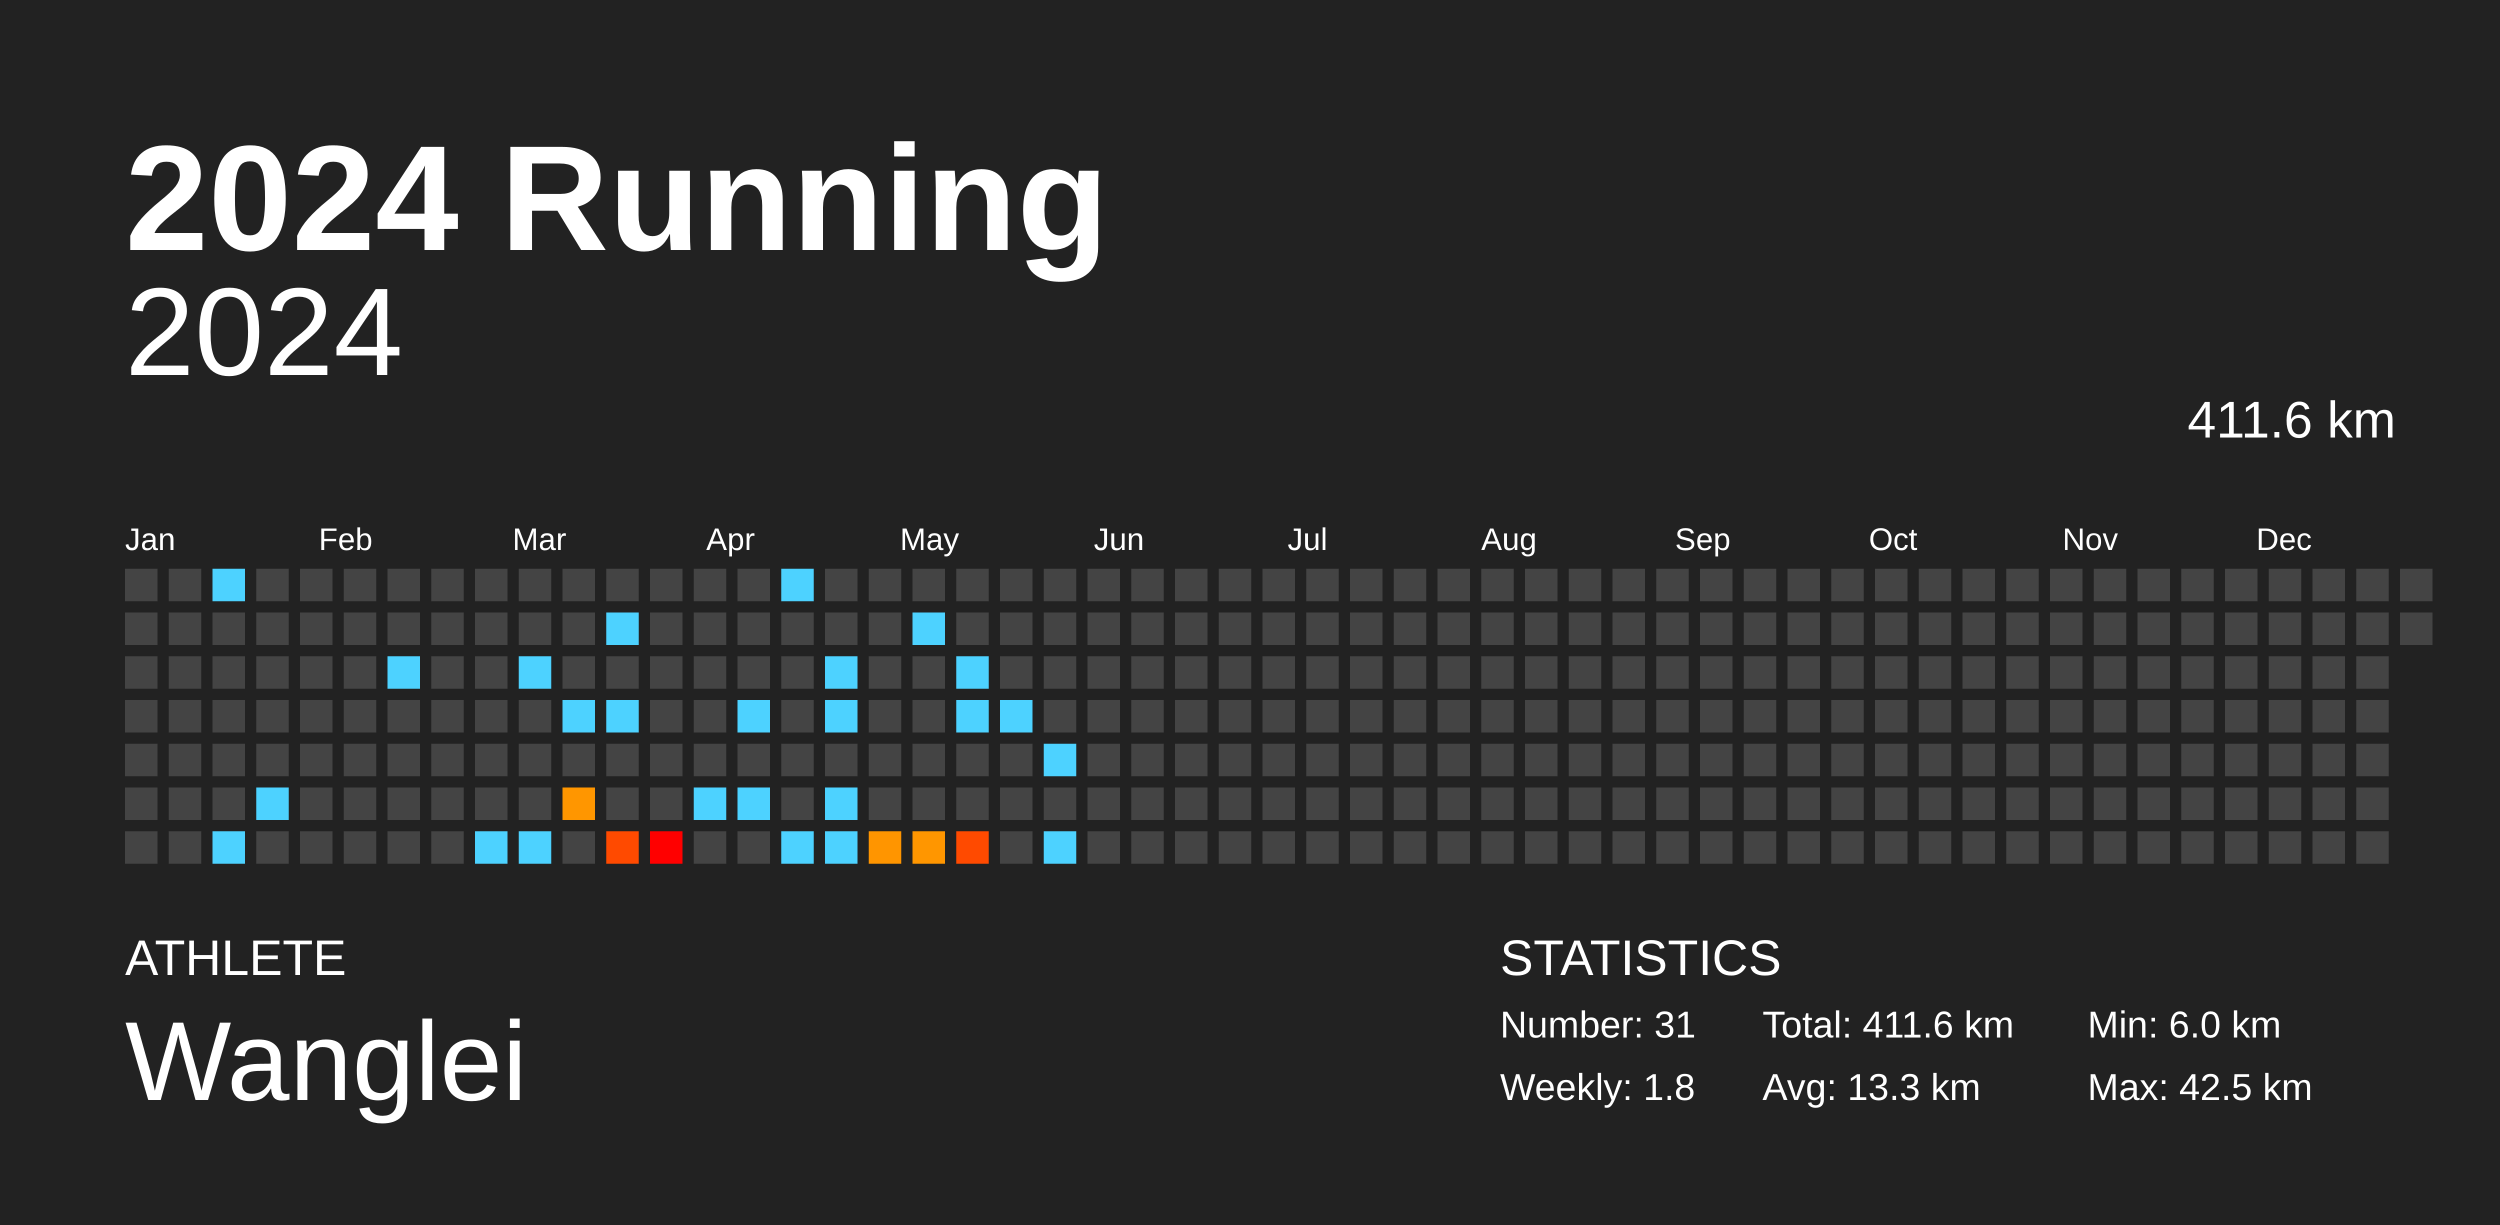
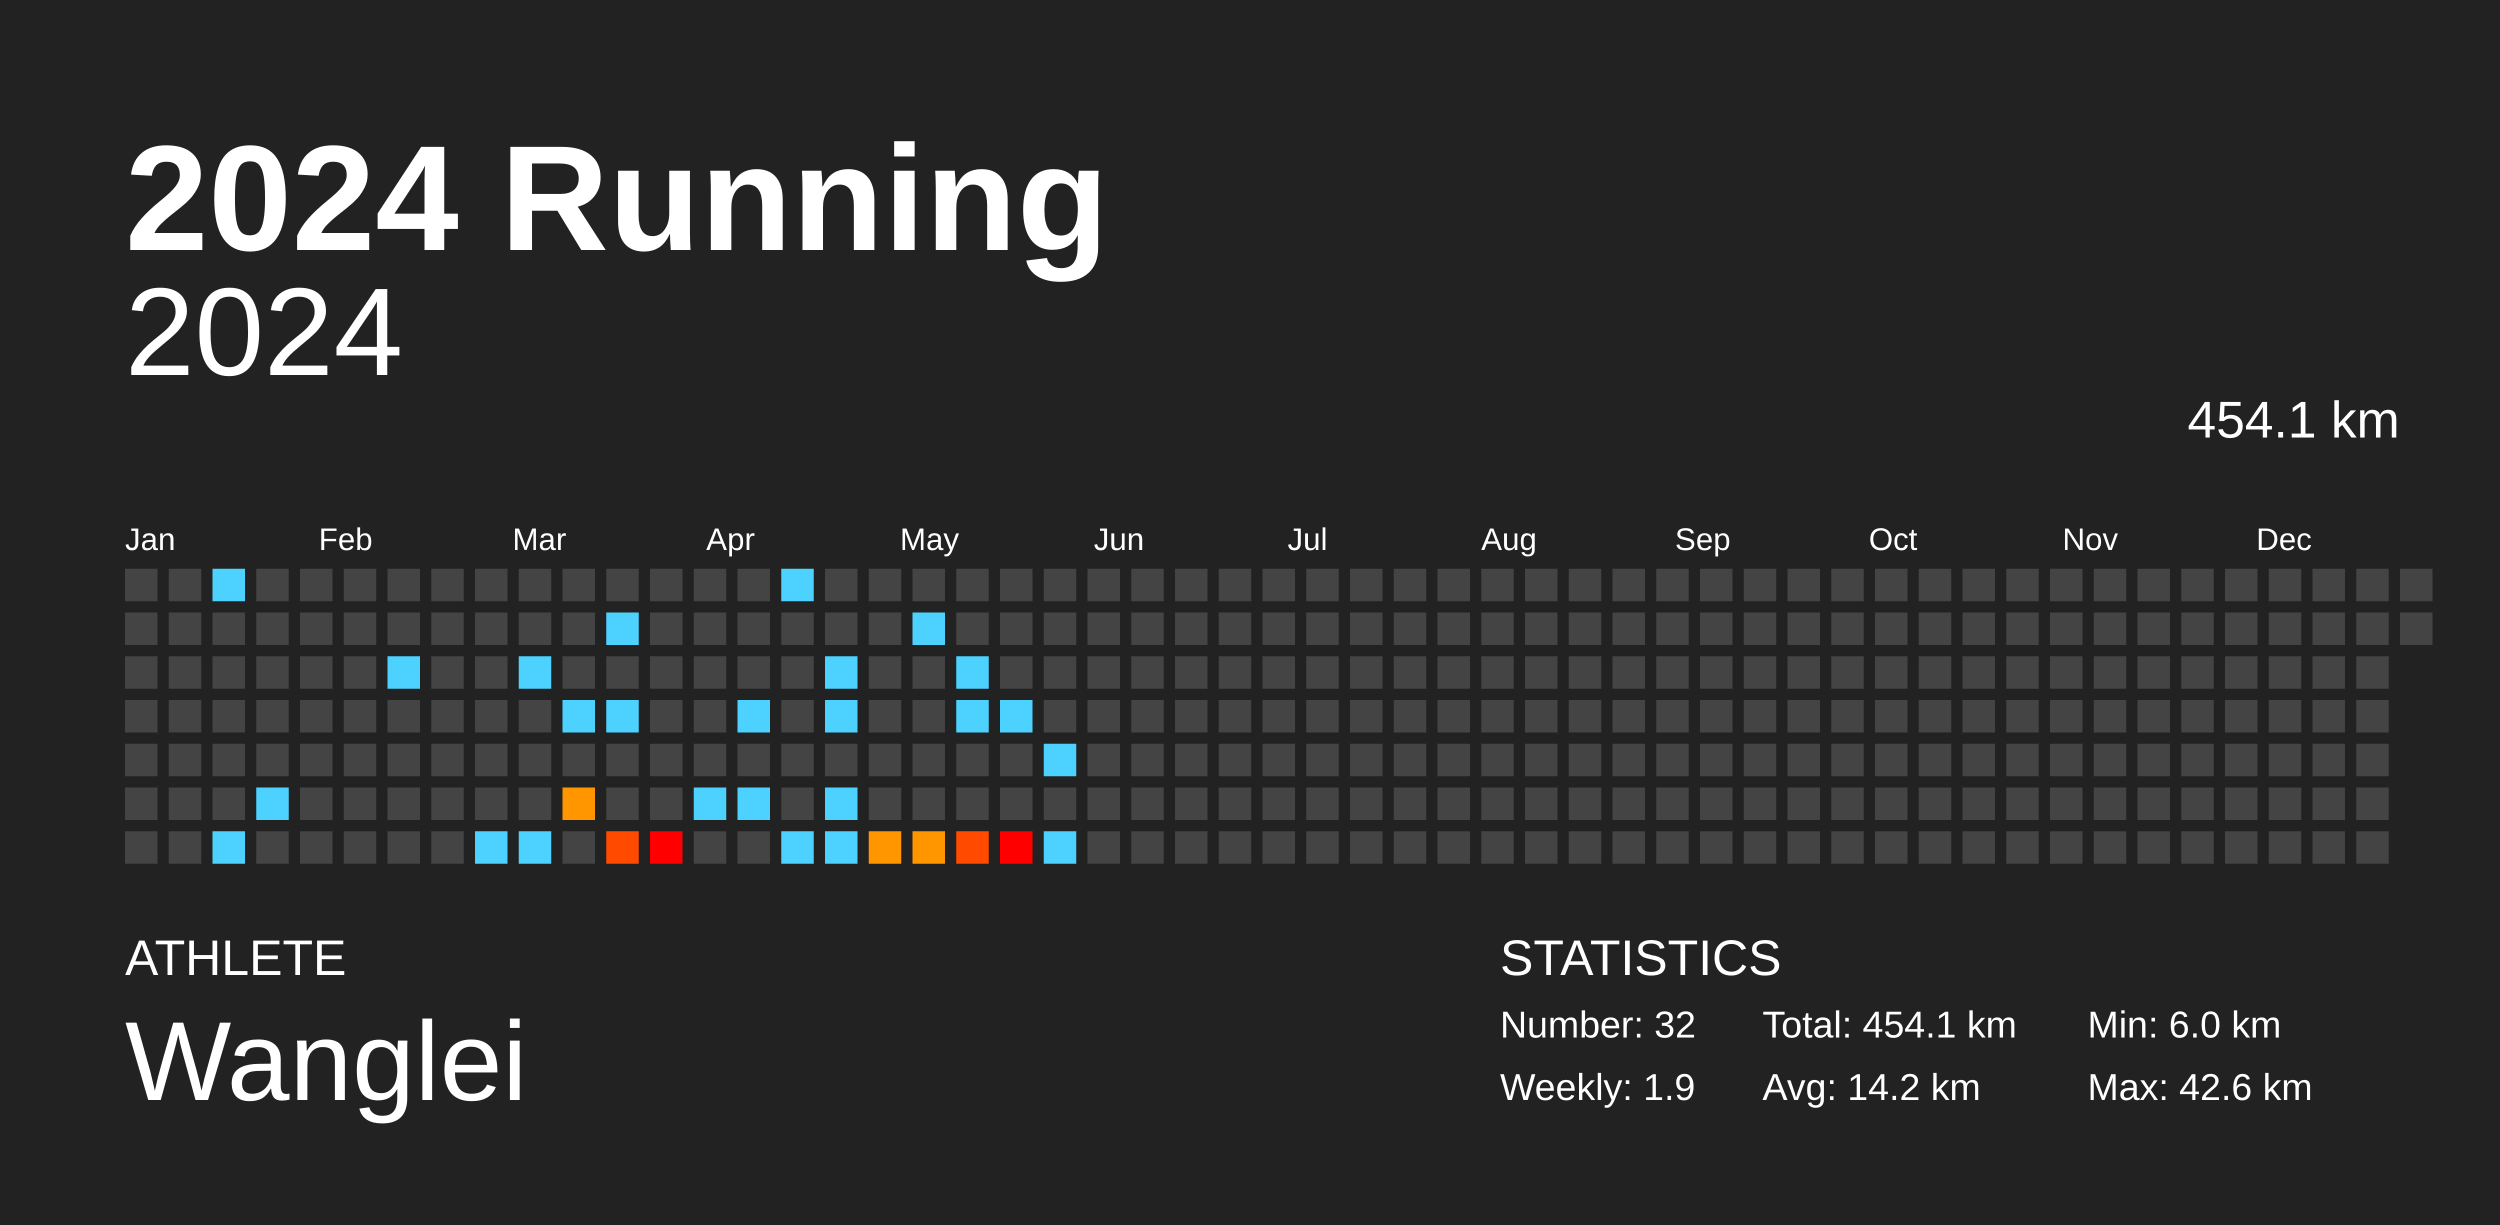
<svg xmlns="http://www.w3.org/2000/svg" baseProfile="full" height="98mm" version="1.1" viewBox="0,0,200,98" width="200mm">
  <defs />
  <rect fill="#222222" height="98" width="200" x="0" y="0" />
  <text fill="#FFFFFF" style="font-size:12px; font-family:Arial; font-weight:bold;" x="10" y="20">2024 Running</text>
  <text fill="#FFFFFF" style="font-size:4px; font-family:Arial" x="10" y="78">ATHLETE</text>
  <text fill="#FFFFFF" style="font-size:9px; font-family:Arial" x="10" y="88">Wanglei</text>
  <text fill="#FFFFFF" style="font-size:4px; font-family:Arial" x="120" y="78">STATISTICS</text>
-   <text fill="#FFFFFF" style="font-size:3px; font-family:Arial" x="120" y="83">Number: 31</text>
-   <text fill="#FFFFFF" style="font-size:3px; font-family:Arial" x="120" y="88">Weekly: 1.8</text>
-   <text fill="#FFFFFF" style="font-size:3px; font-family:Arial" x="141" y="83">Total: 411.6 km</text>
-   <text fill="#FFFFFF" style="font-size:3px; font-family:Arial" x="141" y="88">Avg: 13.3 km</text>
+   <text fill="#FFFFFF" style="font-size:3px; font-family:Arial" x="120" y="83">Number: 32</text>
+   <text fill="#FFFFFF" style="font-size:3px; font-family:Arial" x="120" y="88">Weekly: 1.9</text>
+   <text fill="#FFFFFF" style="font-size:3px; font-family:Arial" x="141" y="83">Total: 454.1 km</text>
+   <text fill="#FFFFFF" style="font-size:3px; font-family:Arial" x="141" y="88">Avg: 14.2 km</text>
  <text fill="#FFFFFF" style="font-size:3px; font-family:Arial" x="167" y="83">Min: 6.0 km</text>
-   <text fill="#FFFFFF" style="font-size:3px; font-family:Arial" x="167" y="88">Max: 42.5 km</text>
+   <text fill="#FFFFFF" style="font-size:3px; font-family:Arial" x="167" y="88">Max: 42.6 km</text>
  <text alignment-baseline="hanging" fill="#FFFFFF" style="font-size:10.0px; font-family:Arial;" x="10" y="30">2024</text>
-   <text alignment-baseline="hanging" fill="#FFFFFF" style="font-size:4.125px; font-family:Arial;" x="175" y="35">411.6 km</text>
+   <text alignment-baseline="hanging" fill="#FFFFFF" style="font-size:4.125px; font-family:Arial;" x="175" y="35">454.1 km</text>
  <text fill="#FFFFFF" style="font-size:2.5px; font-family:Arial" x="10.0" y="44">Jan</text>
  <text fill="#FFFFFF" style="font-size:2.5px; font-family:Arial" x="25.5" y="44">Feb</text>
  <text fill="#FFFFFF" style="font-size:2.5px; font-family:Arial" x="41.0" y="44">Mar</text>
  <text fill="#FFFFFF" style="font-size:2.5px; font-family:Arial" x="56.5" y="44">Apr</text>
  <text fill="#FFFFFF" style="font-size:2.5px; font-family:Arial" x="72.0" y="44">May</text>
  <text fill="#FFFFFF" style="font-size:2.5px; font-family:Arial" x="87.5" y="44">Jun</text>
  <text fill="#FFFFFF" style="font-size:2.5px; font-family:Arial" x="103.0" y="44">Jul</text>
  <text fill="#FFFFFF" style="font-size:2.5px; font-family:Arial" x="118.5" y="44">Aug</text>
  <text fill="#FFFFFF" style="font-size:2.5px; font-family:Arial" x="134.0" y="44">Sep</text>
  <text fill="#FFFFFF" style="font-size:2.5px; font-family:Arial" x="149.5" y="44">Oct</text>
  <text fill="#FFFFFF" style="font-size:2.5px; font-family:Arial" x="165.0" y="44">Nov</text>
  <text fill="#FFFFFF" style="font-size:2.5px; font-family:Arial" x="180.5" y="44">Dec</text>
  <rect fill="#444444" height="2.6" width="2.6" x="10.0" y="45.5" />
  <rect fill="#444444" height="2.6" width="2.6" x="10.0" y="49.0" />
  <rect fill="#444444" height="2.6" width="2.6" x="10.0" y="52.5" />
  <rect fill="#444444" height="2.6" width="2.6" x="10.0" y="56.0" />
  <rect fill="#444444" height="2.6" width="2.6" x="10.0" y="59.5" />
  <rect fill="#444444" height="2.6" width="2.6" x="10.0" y="63.0" />
  <rect fill="#444444" height="2.6" width="2.6" x="10.0" y="66.5" />
  <rect fill="#444444" height="2.6" width="2.6" x="13.5" y="45.5" />
  <rect fill="#444444" height="2.6" width="2.6" x="13.5" y="49.0" />
  <rect fill="#444444" height="2.6" width="2.6" x="13.5" y="52.5" />
  <rect fill="#444444" height="2.6" width="2.6" x="13.5" y="56.0" />
  <rect fill="#444444" height="2.6" width="2.6" x="13.5" y="59.5" />
  <rect fill="#444444" height="2.6" width="2.6" x="13.5" y="63.0" />
  <rect fill="#444444" height="2.6" width="2.6" x="13.5" y="66.5" />
  <rect fill="#4dd2ff" height="2.6" width="2.6" x="17.0" y="45.5" />
  <rect fill="#444444" height="2.6" width="2.6" x="17.0" y="49.0" />
  <rect fill="#444444" height="2.6" width="2.6" x="17.0" y="52.5" />
  <rect fill="#444444" height="2.6" width="2.6" x="17.0" y="56.0" />
  <rect fill="#444444" height="2.6" width="2.6" x="17.0" y="59.5" />
  <rect fill="#444444" height="2.6" width="2.6" x="17.0" y="63.0" />
  <rect fill="#4dd2ff" height="2.6" width="2.6" x="17.0" y="66.5" />
  <rect fill="#444444" height="2.6" width="2.6" x="20.5" y="45.5" />
  <rect fill="#444444" height="2.6" width="2.6" x="20.5" y="49.0" />
  <rect fill="#444444" height="2.6" width="2.6" x="20.5" y="52.5" />
  <rect fill="#444444" height="2.6" width="2.6" x="20.5" y="56.0" />
  <rect fill="#444444" height="2.6" width="2.6" x="20.5" y="59.5" />
  <rect fill="#4dd2ff" height="2.6" width="2.6" x="20.5" y="63.0" />
  <rect fill="#444444" height="2.6" width="2.6" x="20.5" y="66.5" />
  <rect fill="#444444" height="2.6" width="2.6" x="24.0" y="45.5" />
  <rect fill="#444444" height="2.6" width="2.6" x="24.0" y="49.0" />
  <rect fill="#444444" height="2.6" width="2.6" x="24.0" y="52.5" />
  <rect fill="#444444" height="2.6" width="2.6" x="24.0" y="56.0" />
  <rect fill="#444444" height="2.6" width="2.6" x="24.0" y="59.5" />
  <rect fill="#444444" height="2.6" width="2.6" x="24.0" y="63.0" />
  <rect fill="#444444" height="2.6" width="2.6" x="24.0" y="66.5" />
  <rect fill="#444444" height="2.6" width="2.6" x="27.5" y="45.5" />
  <rect fill="#444444" height="2.6" width="2.6" x="27.5" y="49.0" />
  <rect fill="#444444" height="2.6" width="2.6" x="27.5" y="52.5" />
  <rect fill="#444444" height="2.6" width="2.6" x="27.5" y="56.0" />
  <rect fill="#444444" height="2.6" width="2.6" x="27.5" y="59.5" />
  <rect fill="#444444" height="2.6" width="2.6" x="27.5" y="63.0" />
  <rect fill="#444444" height="2.6" width="2.6" x="27.5" y="66.5" />
  <rect fill="#444444" height="2.6" width="2.6" x="31.0" y="45.5" />
  <rect fill="#444444" height="2.6" width="2.6" x="31.0" y="49.0" />
  <rect fill="#4dd2ff" height="2.6" width="2.6" x="31.0" y="52.5" />
  <rect fill="#444444" height="2.6" width="2.6" x="31.0" y="56.0" />
  <rect fill="#444444" height="2.6" width="2.6" x="31.0" y="59.5" />
  <rect fill="#444444" height="2.6" width="2.6" x="31.0" y="63.0" />
  <rect fill="#444444" height="2.6" width="2.6" x="31.0" y="66.5" />
  <rect fill="#444444" height="2.6" width="2.6" x="34.5" y="45.5" />
  <rect fill="#444444" height="2.6" width="2.6" x="34.5" y="49.0" />
  <rect fill="#444444" height="2.6" width="2.6" x="34.5" y="52.5" />
  <rect fill="#444444" height="2.6" width="2.6" x="34.5" y="56.0" />
  <rect fill="#444444" height="2.6" width="2.6" x="34.5" y="59.5" />
  <rect fill="#444444" height="2.6" width="2.6" x="34.5" y="63.0" />
  <rect fill="#444444" height="2.6" width="2.6" x="34.5" y="66.5" />
  <rect fill="#444444" height="2.6" width="2.6" x="38.0" y="45.5" />
  <rect fill="#444444" height="2.6" width="2.6" x="38.0" y="49.0" />
  <rect fill="#444444" height="2.6" width="2.6" x="38.0" y="52.5" />
  <rect fill="#444444" height="2.6" width="2.6" x="38.0" y="56.0" />
  <rect fill="#444444" height="2.6" width="2.6" x="38.0" y="59.5" />
  <rect fill="#444444" height="2.6" width="2.6" x="38.0" y="63.0" />
  <rect fill="#4dd2ff" height="2.6" width="2.6" x="38.0" y="66.5" />
  <rect fill="#444444" height="2.6" width="2.6" x="41.5" y="45.5" />
  <rect fill="#444444" height="2.6" width="2.6" x="41.5" y="49.0" />
  <rect fill="#4dd2ff" height="2.6" width="2.6" x="41.5" y="52.5" />
  <rect fill="#444444" height="2.6" width="2.6" x="41.5" y="56.0" />
  <rect fill="#444444" height="2.6" width="2.6" x="41.5" y="59.5" />
  <rect fill="#444444" height="2.6" width="2.6" x="41.5" y="63.0" />
  <rect fill="#4dd2ff" height="2.6" width="2.6" x="41.5" y="66.5" />
  <rect fill="#444444" height="2.6" width="2.6" x="45.0" y="45.5" />
  <rect fill="#444444" height="2.6" width="2.6" x="45.0" y="49.0" />
  <rect fill="#444444" height="2.6" width="2.6" x="45.0" y="52.5" />
  <rect fill="#4dd2ff" height="2.6" width="2.6" x="45.0" y="56.0" />
  <rect fill="#444444" height="2.6" width="2.6" x="45.0" y="59.5" />
  <rect fill="#ff9600" height="2.6" width="2.6" x="45.0" y="63.0" />
  <rect fill="#444444" height="2.6" width="2.6" x="45.0" y="66.5" />
  <rect fill="#444444" height="2.6" width="2.6" x="48.5" y="45.5" />
  <rect fill="#4dd2ff" height="2.6" width="2.6" x="48.5" y="49.0" />
  <rect fill="#444444" height="2.6" width="2.6" x="48.5" y="52.5" />
  <rect fill="#4dd2ff" height="2.6" width="2.6" x="48.5" y="56.0" />
  <rect fill="#444444" height="2.6" width="2.6" x="48.5" y="59.5" />
  <rect fill="#444444" height="2.6" width="2.6" x="48.5" y="63.0" />
  <rect fill="#ff4a00" height="2.6" width="2.6" x="48.5" y="66.5" />
  <rect fill="#444444" height="2.6" width="2.6" x="52.0" y="45.5" />
  <rect fill="#444444" height="2.6" width="2.6" x="52.0" y="49.0" />
  <rect fill="#444444" height="2.6" width="2.6" x="52.0" y="52.5" />
  <rect fill="#444444" height="2.6" width="2.6" x="52.0" y="56.0" />
  <rect fill="#444444" height="2.6" width="2.6" x="52.0" y="59.5" />
  <rect fill="#444444" height="2.6" width="2.6" x="52.0" y="63.0" />
  <rect fill="red" height="2.6" width="2.6" x="52.0" y="66.5" />
  <rect fill="#444444" height="2.6" width="2.6" x="55.5" y="45.5" />
  <rect fill="#444444" height="2.6" width="2.6" x="55.5" y="49.0" />
  <rect fill="#444444" height="2.6" width="2.6" x="55.5" y="52.5" />
  <rect fill="#444444" height="2.6" width="2.6" x="55.5" y="56.0" />
  <rect fill="#444444" height="2.6" width="2.6" x="55.5" y="59.5" />
  <rect fill="#4dd2ff" height="2.6" width="2.6" x="55.5" y="63.0" />
  <rect fill="#444444" height="2.6" width="2.6" x="55.5" y="66.5" />
  <rect fill="#444444" height="2.6" width="2.6" x="59.0" y="45.5" />
  <rect fill="#444444" height="2.6" width="2.6" x="59.0" y="49.0" />
  <rect fill="#444444" height="2.6" width="2.6" x="59.0" y="52.5" />
  <rect fill="#4dd2ff" height="2.6" width="2.6" x="59.0" y="56.0" />
  <rect fill="#444444" height="2.6" width="2.6" x="59.0" y="59.5" />
  <rect fill="#4dd2ff" height="2.6" width="2.6" x="59.0" y="63.0" />
  <rect fill="#444444" height="2.6" width="2.6" x="59.0" y="66.5" />
  <rect fill="#4dd2ff" height="2.6" width="2.6" x="62.5" y="45.5" />
  <rect fill="#444444" height="2.6" width="2.6" x="62.5" y="49.0" />
  <rect fill="#444444" height="2.6" width="2.6" x="62.5" y="52.5" />
  <rect fill="#444444" height="2.6" width="2.6" x="62.5" y="56.0" />
  <rect fill="#444444" height="2.6" width="2.6" x="62.5" y="59.5" />
  <rect fill="#444444" height="2.6" width="2.6" x="62.5" y="63.0" />
  <rect fill="#4dd2ff" height="2.6" width="2.6" x="62.5" y="66.5" />
  <rect fill="#444444" height="2.6" width="2.6" x="66.0" y="45.5" />
  <rect fill="#444444" height="2.6" width="2.6" x="66.0" y="49.0" />
  <rect fill="#4dd2ff" height="2.6" width="2.6" x="66.0" y="52.5" />
  <rect fill="#4dd2ff" height="2.6" width="2.6" x="66.0" y="56.0" />
  <rect fill="#444444" height="2.6" width="2.6" x="66.0" y="59.5" />
  <rect fill="#4dd2ff" height="2.6" width="2.6" x="66.0" y="63.0" />
  <rect fill="#4dd2ff" height="2.6" width="2.6" x="66.0" y="66.5" />
  <rect fill="#444444" height="2.6" width="2.6" x="69.5" y="45.5" />
  <rect fill="#444444" height="2.6" width="2.6" x="69.5" y="49.0" />
  <rect fill="#444444" height="2.6" width="2.6" x="69.5" y="52.5" />
  <rect fill="#444444" height="2.6" width="2.6" x="69.5" y="56.0" />
  <rect fill="#444444" height="2.6" width="2.6" x="69.5" y="59.5" />
  <rect fill="#444444" height="2.6" width="2.6" x="69.5" y="63.0" />
-   <rect fill="#ff9500" height="2.6" width="2.6" x="69.5" y="66.5" />
+   <rect fill="#ff9600" height="2.6" width="2.6" x="69.5" y="66.5" />
  <rect fill="#444444" height="2.6" width="2.6" x="73.0" y="45.5" />
  <rect fill="#4dd2ff" height="2.6" width="2.6" x="73.0" y="49.0" />
  <rect fill="#444444" height="2.6" width="2.6" x="73.0" y="52.5" />
  <rect fill="#444444" height="2.6" width="2.6" x="73.0" y="56.0" />
  <rect fill="#444444" height="2.6" width="2.6" x="73.0" y="59.5" />
  <rect fill="#444444" height="2.6" width="2.6" x="73.0" y="63.0" />
  <rect fill="#ff9600" height="2.6" width="2.6" x="73.0" y="66.5" />
  <rect fill="#444444" height="2.6" width="2.6" x="76.5" y="45.5" />
  <rect fill="#444444" height="2.6" width="2.6" x="76.5" y="49.0" />
  <rect fill="#4dd2ff" height="2.6" width="2.6" x="76.5" y="52.5" />
  <rect fill="#4dd2ff" height="2.6" width="2.6" x="76.5" y="56.0" />
  <rect fill="#444444" height="2.6" width="2.6" x="76.5" y="59.5" />
  <rect fill="#444444" height="2.6" width="2.6" x="76.5" y="63.0" />
  <rect fill="#ff4a00" height="2.6" width="2.6" x="76.5" y="66.5" />
  <rect fill="#444444" height="2.6" width="2.6" x="80.0" y="45.5" />
  <rect fill="#444444" height="2.6" width="2.6" x="80.0" y="49.0" />
  <rect fill="#444444" height="2.6" width="2.6" x="80.0" y="52.5" />
  <rect fill="#4dd2ff" height="2.6" width="2.6" x="80.0" y="56.0" />
  <rect fill="#444444" height="2.6" width="2.6" x="80.0" y="59.5" />
  <rect fill="#444444" height="2.6" width="2.6" x="80.0" y="63.0" />
-   <rect fill="#444444" height="2.6" width="2.6" x="80.0" y="66.5" />
+   <rect fill="red" height="2.6" width="2.6" x="80.0" y="66.5" />
  <rect fill="#444444" height="2.6" width="2.6" x="83.5" y="45.5" />
  <rect fill="#444444" height="2.6" width="2.6" x="83.5" y="49.0" />
  <rect fill="#444444" height="2.6" width="2.6" x="83.5" y="52.5" />
  <rect fill="#444444" height="2.6" width="2.6" x="83.5" y="56.0" />
  <rect fill="#4dd2ff" height="2.6" width="2.6" x="83.5" y="59.5" />
  <rect fill="#444444" height="2.6" width="2.6" x="83.5" y="63.0" />
  <rect fill="#4dd2ff" height="2.6" width="2.6" x="83.5" y="66.5" />
  <rect fill="#444444" height="2.6" width="2.6" x="87.0" y="45.5" />
  <rect fill="#444444" height="2.6" width="2.6" x="87.0" y="49.0" />
  <rect fill="#444444" height="2.6" width="2.6" x="87.0" y="52.5" />
  <rect fill="#444444" height="2.6" width="2.6" x="87.0" y="56.0" />
  <rect fill="#444444" height="2.6" width="2.6" x="87.0" y="59.5" />
  <rect fill="#444444" height="2.6" width="2.6" x="87.0" y="63.0" />
  <rect fill="#444444" height="2.6" width="2.6" x="87.0" y="66.5" />
  <rect fill="#444444" height="2.6" width="2.6" x="90.5" y="45.5" />
  <rect fill="#444444" height="2.6" width="2.6" x="90.5" y="49.0" />
  <rect fill="#444444" height="2.6" width="2.6" x="90.5" y="52.5" />
  <rect fill="#444444" height="2.6" width="2.6" x="90.5" y="56.0" />
  <rect fill="#444444" height="2.6" width="2.6" x="90.5" y="59.5" />
  <rect fill="#444444" height="2.6" width="2.6" x="90.5" y="63.0" />
  <rect fill="#444444" height="2.6" width="2.6" x="90.5" y="66.5" />
  <rect fill="#444444" height="2.6" width="2.6" x="94.0" y="45.5" />
  <rect fill="#444444" height="2.6" width="2.6" x="94.0" y="49.0" />
  <rect fill="#444444" height="2.6" width="2.6" x="94.0" y="52.5" />
  <rect fill="#444444" height="2.6" width="2.6" x="94.0" y="56.0" />
  <rect fill="#444444" height="2.6" width="2.6" x="94.0" y="59.5" />
  <rect fill="#444444" height="2.6" width="2.6" x="94.0" y="63.0" />
  <rect fill="#444444" height="2.6" width="2.6" x="94.0" y="66.5" />
  <rect fill="#444444" height="2.6" width="2.6" x="97.5" y="45.5" />
  <rect fill="#444444" height="2.6" width="2.6" x="97.5" y="49.0" />
  <rect fill="#444444" height="2.6" width="2.6" x="97.5" y="52.5" />
  <rect fill="#444444" height="2.6" width="2.6" x="97.5" y="56.0" />
  <rect fill="#444444" height="2.6" width="2.6" x="97.5" y="59.5" />
  <rect fill="#444444" height="2.6" width="2.6" x="97.5" y="63.0" />
  <rect fill="#444444" height="2.6" width="2.6" x="97.5" y="66.5" />
  <rect fill="#444444" height="2.6" width="2.6" x="101.0" y="45.5" />
  <rect fill="#444444" height="2.6" width="2.6" x="101.0" y="49.0" />
  <rect fill="#444444" height="2.6" width="2.6" x="101.0" y="52.5" />
  <rect fill="#444444" height="2.6" width="2.6" x="101.0" y="56.0" />
  <rect fill="#444444" height="2.6" width="2.6" x="101.0" y="59.5" />
  <rect fill="#444444" height="2.6" width="2.6" x="101.0" y="63.0" />
  <rect fill="#444444" height="2.6" width="2.6" x="101.0" y="66.5" />
  <rect fill="#444444" height="2.6" width="2.6" x="104.5" y="45.5" />
  <rect fill="#444444" height="2.6" width="2.6" x="104.5" y="49.0" />
  <rect fill="#444444" height="2.6" width="2.6" x="104.5" y="52.5" />
  <rect fill="#444444" height="2.6" width="2.6" x="104.5" y="56.0" />
  <rect fill="#444444" height="2.6" width="2.6" x="104.5" y="59.5" />
  <rect fill="#444444" height="2.6" width="2.6" x="104.5" y="63.0" />
  <rect fill="#444444" height="2.6" width="2.6" x="104.5" y="66.5" />
  <rect fill="#444444" height="2.6" width="2.6" x="108.0" y="45.5" />
  <rect fill="#444444" height="2.6" width="2.6" x="108.0" y="49.0" />
  <rect fill="#444444" height="2.6" width="2.6" x="108.0" y="52.5" />
  <rect fill="#444444" height="2.6" width="2.6" x="108.0" y="56.0" />
  <rect fill="#444444" height="2.6" width="2.6" x="108.0" y="59.5" />
  <rect fill="#444444" height="2.6" width="2.6" x="108.0" y="63.0" />
  <rect fill="#444444" height="2.6" width="2.6" x="108.0" y="66.5" />
  <rect fill="#444444" height="2.6" width="2.6" x="111.5" y="45.5" />
  <rect fill="#444444" height="2.6" width="2.6" x="111.5" y="49.0" />
  <rect fill="#444444" height="2.6" width="2.6" x="111.5" y="52.5" />
  <rect fill="#444444" height="2.6" width="2.6" x="111.5" y="56.0" />
  <rect fill="#444444" height="2.6" width="2.6" x="111.5" y="59.5" />
  <rect fill="#444444" height="2.6" width="2.6" x="111.5" y="63.0" />
  <rect fill="#444444" height="2.6" width="2.6" x="111.5" y="66.5" />
  <rect fill="#444444" height="2.6" width="2.6" x="115.0" y="45.5" />
  <rect fill="#444444" height="2.6" width="2.6" x="115.0" y="49.0" />
  <rect fill="#444444" height="2.6" width="2.6" x="115.0" y="52.5" />
  <rect fill="#444444" height="2.6" width="2.6" x="115.0" y="56.0" />
  <rect fill="#444444" height="2.6" width="2.6" x="115.0" y="59.5" />
  <rect fill="#444444" height="2.6" width="2.6" x="115.0" y="63.0" />
  <rect fill="#444444" height="2.6" width="2.6" x="115.0" y="66.5" />
  <rect fill="#444444" height="2.6" width="2.6" x="118.5" y="45.5" />
  <rect fill="#444444" height="2.6" width="2.6" x="118.5" y="49.0" />
  <rect fill="#444444" height="2.6" width="2.6" x="118.5" y="52.5" />
  <rect fill="#444444" height="2.6" width="2.6" x="118.5" y="56.0" />
  <rect fill="#444444" height="2.6" width="2.6" x="118.5" y="59.5" />
  <rect fill="#444444" height="2.6" width="2.6" x="118.5" y="63.0" />
  <rect fill="#444444" height="2.6" width="2.6" x="118.5" y="66.5" />
  <rect fill="#444444" height="2.6" width="2.6" x="122.0" y="45.5" />
  <rect fill="#444444" height="2.6" width="2.6" x="122.0" y="49.0" />
  <rect fill="#444444" height="2.6" width="2.6" x="122.0" y="52.5" />
  <rect fill="#444444" height="2.6" width="2.6" x="122.0" y="56.0" />
  <rect fill="#444444" height="2.6" width="2.6" x="122.0" y="59.5" />
  <rect fill="#444444" height="2.6" width="2.6" x="122.0" y="63.0" />
  <rect fill="#444444" height="2.6" width="2.6" x="122.0" y="66.5" />
  <rect fill="#444444" height="2.6" width="2.6" x="125.5" y="45.5" />
  <rect fill="#444444" height="2.6" width="2.6" x="125.5" y="49.0" />
  <rect fill="#444444" height="2.6" width="2.6" x="125.5" y="52.5" />
  <rect fill="#444444" height="2.6" width="2.6" x="125.5" y="56.0" />
  <rect fill="#444444" height="2.6" width="2.6" x="125.5" y="59.5" />
  <rect fill="#444444" height="2.6" width="2.6" x="125.5" y="63.0" />
  <rect fill="#444444" height="2.6" width="2.6" x="125.5" y="66.5" />
  <rect fill="#444444" height="2.6" width="2.6" x="129.0" y="45.5" />
  <rect fill="#444444" height="2.6" width="2.6" x="129.0" y="49.0" />
  <rect fill="#444444" height="2.6" width="2.6" x="129.0" y="52.5" />
  <rect fill="#444444" height="2.6" width="2.6" x="129.0" y="56.0" />
  <rect fill="#444444" height="2.6" width="2.6" x="129.0" y="59.5" />
  <rect fill="#444444" height="2.6" width="2.6" x="129.0" y="63.0" />
  <rect fill="#444444" height="2.6" width="2.6" x="129.0" y="66.5" />
  <rect fill="#444444" height="2.6" width="2.6" x="132.5" y="45.5" />
  <rect fill="#444444" height="2.6" width="2.6" x="132.5" y="49.0" />
  <rect fill="#444444" height="2.6" width="2.6" x="132.5" y="52.5" />
  <rect fill="#444444" height="2.6" width="2.6" x="132.5" y="56.0" />
  <rect fill="#444444" height="2.6" width="2.6" x="132.5" y="59.5" />
  <rect fill="#444444" height="2.6" width="2.6" x="132.5" y="63.0" />
  <rect fill="#444444" height="2.6" width="2.6" x="132.5" y="66.5" />
  <rect fill="#444444" height="2.6" width="2.6" x="136.0" y="45.5" />
  <rect fill="#444444" height="2.6" width="2.6" x="136.0" y="49.0" />
  <rect fill="#444444" height="2.6" width="2.6" x="136.0" y="52.5" />
  <rect fill="#444444" height="2.6" width="2.6" x="136.0" y="56.0" />
  <rect fill="#444444" height="2.6" width="2.6" x="136.0" y="59.5" />
  <rect fill="#444444" height="2.6" width="2.6" x="136.0" y="63.0" />
  <rect fill="#444444" height="2.6" width="2.6" x="136.0" y="66.5" />
  <rect fill="#444444" height="2.6" width="2.6" x="139.5" y="45.5" />
  <rect fill="#444444" height="2.6" width="2.6" x="139.5" y="49.0" />
  <rect fill="#444444" height="2.6" width="2.6" x="139.5" y="52.5" />
  <rect fill="#444444" height="2.6" width="2.6" x="139.5" y="56.0" />
  <rect fill="#444444" height="2.6" width="2.6" x="139.5" y="59.5" />
  <rect fill="#444444" height="2.6" width="2.6" x="139.5" y="63.0" />
  <rect fill="#444444" height="2.6" width="2.6" x="139.5" y="66.5" />
  <rect fill="#444444" height="2.6" width="2.6" x="143.0" y="45.5" />
  <rect fill="#444444" height="2.6" width="2.6" x="143.0" y="49.0" />
  <rect fill="#444444" height="2.6" width="2.6" x="143.0" y="52.5" />
  <rect fill="#444444" height="2.6" width="2.6" x="143.0" y="56.0" />
  <rect fill="#444444" height="2.6" width="2.6" x="143.0" y="59.5" />
  <rect fill="#444444" height="2.6" width="2.6" x="143.0" y="63.0" />
  <rect fill="#444444" height="2.6" width="2.6" x="143.0" y="66.5" />
  <rect fill="#444444" height="2.6" width="2.6" x="146.5" y="45.5" />
  <rect fill="#444444" height="2.6" width="2.6" x="146.5" y="49.0" />
  <rect fill="#444444" height="2.6" width="2.6" x="146.5" y="52.5" />
  <rect fill="#444444" height="2.6" width="2.6" x="146.5" y="56.0" />
  <rect fill="#444444" height="2.6" width="2.6" x="146.5" y="59.5" />
  <rect fill="#444444" height="2.6" width="2.6" x="146.5" y="63.0" />
  <rect fill="#444444" height="2.6" width="2.6" x="146.5" y="66.5" />
  <rect fill="#444444" height="2.6" width="2.6" x="150.0" y="45.5" />
  <rect fill="#444444" height="2.6" width="2.6" x="150.0" y="49.0" />
  <rect fill="#444444" height="2.6" width="2.6" x="150.0" y="52.5" />
  <rect fill="#444444" height="2.6" width="2.6" x="150.0" y="56.0" />
  <rect fill="#444444" height="2.6" width="2.6" x="150.0" y="59.5" />
  <rect fill="#444444" height="2.6" width="2.6" x="150.0" y="63.0" />
  <rect fill="#444444" height="2.6" width="2.6" x="150.0" y="66.5" />
  <rect fill="#444444" height="2.6" width="2.6" x="153.5" y="45.5" />
  <rect fill="#444444" height="2.6" width="2.6" x="153.5" y="49.0" />
  <rect fill="#444444" height="2.6" width="2.6" x="153.5" y="52.5" />
  <rect fill="#444444" height="2.6" width="2.6" x="153.5" y="56.0" />
  <rect fill="#444444" height="2.6" width="2.6" x="153.5" y="59.5" />
  <rect fill="#444444" height="2.6" width="2.6" x="153.5" y="63.0" />
  <rect fill="#444444" height="2.6" width="2.6" x="153.5" y="66.5" />
  <rect fill="#444444" height="2.6" width="2.6" x="157.0" y="45.5" />
  <rect fill="#444444" height="2.6" width="2.6" x="157.0" y="49.0" />
  <rect fill="#444444" height="2.6" width="2.6" x="157.0" y="52.5" />
  <rect fill="#444444" height="2.6" width="2.6" x="157.0" y="56.0" />
  <rect fill="#444444" height="2.6" width="2.6" x="157.0" y="59.5" />
  <rect fill="#444444" height="2.6" width="2.6" x="157.0" y="63.0" />
  <rect fill="#444444" height="2.6" width="2.6" x="157.0" y="66.5" />
  <rect fill="#444444" height="2.6" width="2.6" x="160.5" y="45.5" />
  <rect fill="#444444" height="2.6" width="2.6" x="160.5" y="49.0" />
  <rect fill="#444444" height="2.6" width="2.6" x="160.5" y="52.5" />
  <rect fill="#444444" height="2.6" width="2.6" x="160.5" y="56.0" />
  <rect fill="#444444" height="2.6" width="2.6" x="160.5" y="59.5" />
  <rect fill="#444444" height="2.6" width="2.6" x="160.5" y="63.0" />
  <rect fill="#444444" height="2.6" width="2.6" x="160.5" y="66.5" />
  <rect fill="#444444" height="2.6" width="2.6" x="164.0" y="45.5" />
  <rect fill="#444444" height="2.6" width="2.6" x="164.0" y="49.0" />
  <rect fill="#444444" height="2.6" width="2.6" x="164.0" y="52.5" />
  <rect fill="#444444" height="2.6" width="2.6" x="164.0" y="56.0" />
  <rect fill="#444444" height="2.6" width="2.6" x="164.0" y="59.5" />
  <rect fill="#444444" height="2.6" width="2.6" x="164.0" y="63.0" />
  <rect fill="#444444" height="2.6" width="2.6" x="164.0" y="66.5" />
  <rect fill="#444444" height="2.6" width="2.6" x="167.5" y="45.5" />
  <rect fill="#444444" height="2.6" width="2.6" x="167.5" y="49.0" />
  <rect fill="#444444" height="2.6" width="2.6" x="167.5" y="52.5" />
  <rect fill="#444444" height="2.6" width="2.6" x="167.5" y="56.0" />
  <rect fill="#444444" height="2.6" width="2.6" x="167.5" y="59.5" />
  <rect fill="#444444" height="2.6" width="2.6" x="167.5" y="63.0" />
  <rect fill="#444444" height="2.6" width="2.6" x="167.5" y="66.5" />
  <rect fill="#444444" height="2.6" width="2.6" x="171.0" y="45.5" />
  <rect fill="#444444" height="2.6" width="2.6" x="171.0" y="49.0" />
  <rect fill="#444444" height="2.6" width="2.6" x="171.0" y="52.5" />
  <rect fill="#444444" height="2.6" width="2.6" x="171.0" y="56.0" />
  <rect fill="#444444" height="2.6" width="2.6" x="171.0" y="59.5" />
  <rect fill="#444444" height="2.6" width="2.6" x="171.0" y="63.0" />
  <rect fill="#444444" height="2.6" width="2.6" x="171.0" y="66.5" />
  <rect fill="#444444" height="2.6" width="2.6" x="174.5" y="45.5" />
  <rect fill="#444444" height="2.6" width="2.6" x="174.5" y="49.0" />
  <rect fill="#444444" height="2.6" width="2.6" x="174.5" y="52.5" />
  <rect fill="#444444" height="2.6" width="2.6" x="174.5" y="56.0" />
  <rect fill="#444444" height="2.6" width="2.6" x="174.5" y="59.5" />
  <rect fill="#444444" height="2.6" width="2.6" x="174.5" y="63.0" />
  <rect fill="#444444" height="2.6" width="2.6" x="174.5" y="66.5" />
  <rect fill="#444444" height="2.6" width="2.6" x="178.0" y="45.5" />
  <rect fill="#444444" height="2.6" width="2.6" x="178.0" y="49.0" />
  <rect fill="#444444" height="2.6" width="2.6" x="178.0" y="52.5" />
  <rect fill="#444444" height="2.6" width="2.6" x="178.0" y="56.0" />
  <rect fill="#444444" height="2.6" width="2.6" x="178.0" y="59.5" />
  <rect fill="#444444" height="2.6" width="2.6" x="178.0" y="63.0" />
  <rect fill="#444444" height="2.6" width="2.6" x="178.0" y="66.5" />
  <rect fill="#444444" height="2.6" width="2.6" x="181.5" y="45.5" />
  <rect fill="#444444" height="2.6" width="2.6" x="181.5" y="49.0" />
  <rect fill="#444444" height="2.6" width="2.6" x="181.5" y="52.5" />
  <rect fill="#444444" height="2.6" width="2.6" x="181.5" y="56.0" />
  <rect fill="#444444" height="2.6" width="2.6" x="181.5" y="59.5" />
  <rect fill="#444444" height="2.6" width="2.6" x="181.5" y="63.0" />
  <rect fill="#444444" height="2.6" width="2.6" x="181.5" y="66.5" />
  <rect fill="#444444" height="2.6" width="2.6" x="185.0" y="45.5" />
  <rect fill="#444444" height="2.6" width="2.6" x="185.0" y="49.0" />
  <rect fill="#444444" height="2.6" width="2.6" x="185.0" y="52.5" />
  <rect fill="#444444" height="2.6" width="2.6" x="185.0" y="56.0" />
  <rect fill="#444444" height="2.6" width="2.6" x="185.0" y="59.5" />
  <rect fill="#444444" height="2.6" width="2.6" x="185.0" y="63.0" />
  <rect fill="#444444" height="2.6" width="2.6" x="185.0" y="66.5" />
  <rect fill="#444444" height="2.6" width="2.6" x="188.5" y="45.5" />
  <rect fill="#444444" height="2.6" width="2.6" x="188.5" y="49.0" />
  <rect fill="#444444" height="2.6" width="2.6" x="188.5" y="52.5" />
  <rect fill="#444444" height="2.6" width="2.6" x="188.5" y="56.0" />
  <rect fill="#444444" height="2.6" width="2.6" x="188.5" y="59.5" />
  <rect fill="#444444" height="2.6" width="2.6" x="188.5" y="63.0" />
  <rect fill="#444444" height="2.6" width="2.6" x="188.5" y="66.5" />
  <rect fill="#444444" height="2.6" width="2.6" x="192.0" y="45.5" />
  <rect fill="#444444" height="2.6" width="2.6" x="192.0" y="49.0" />
</svg>
